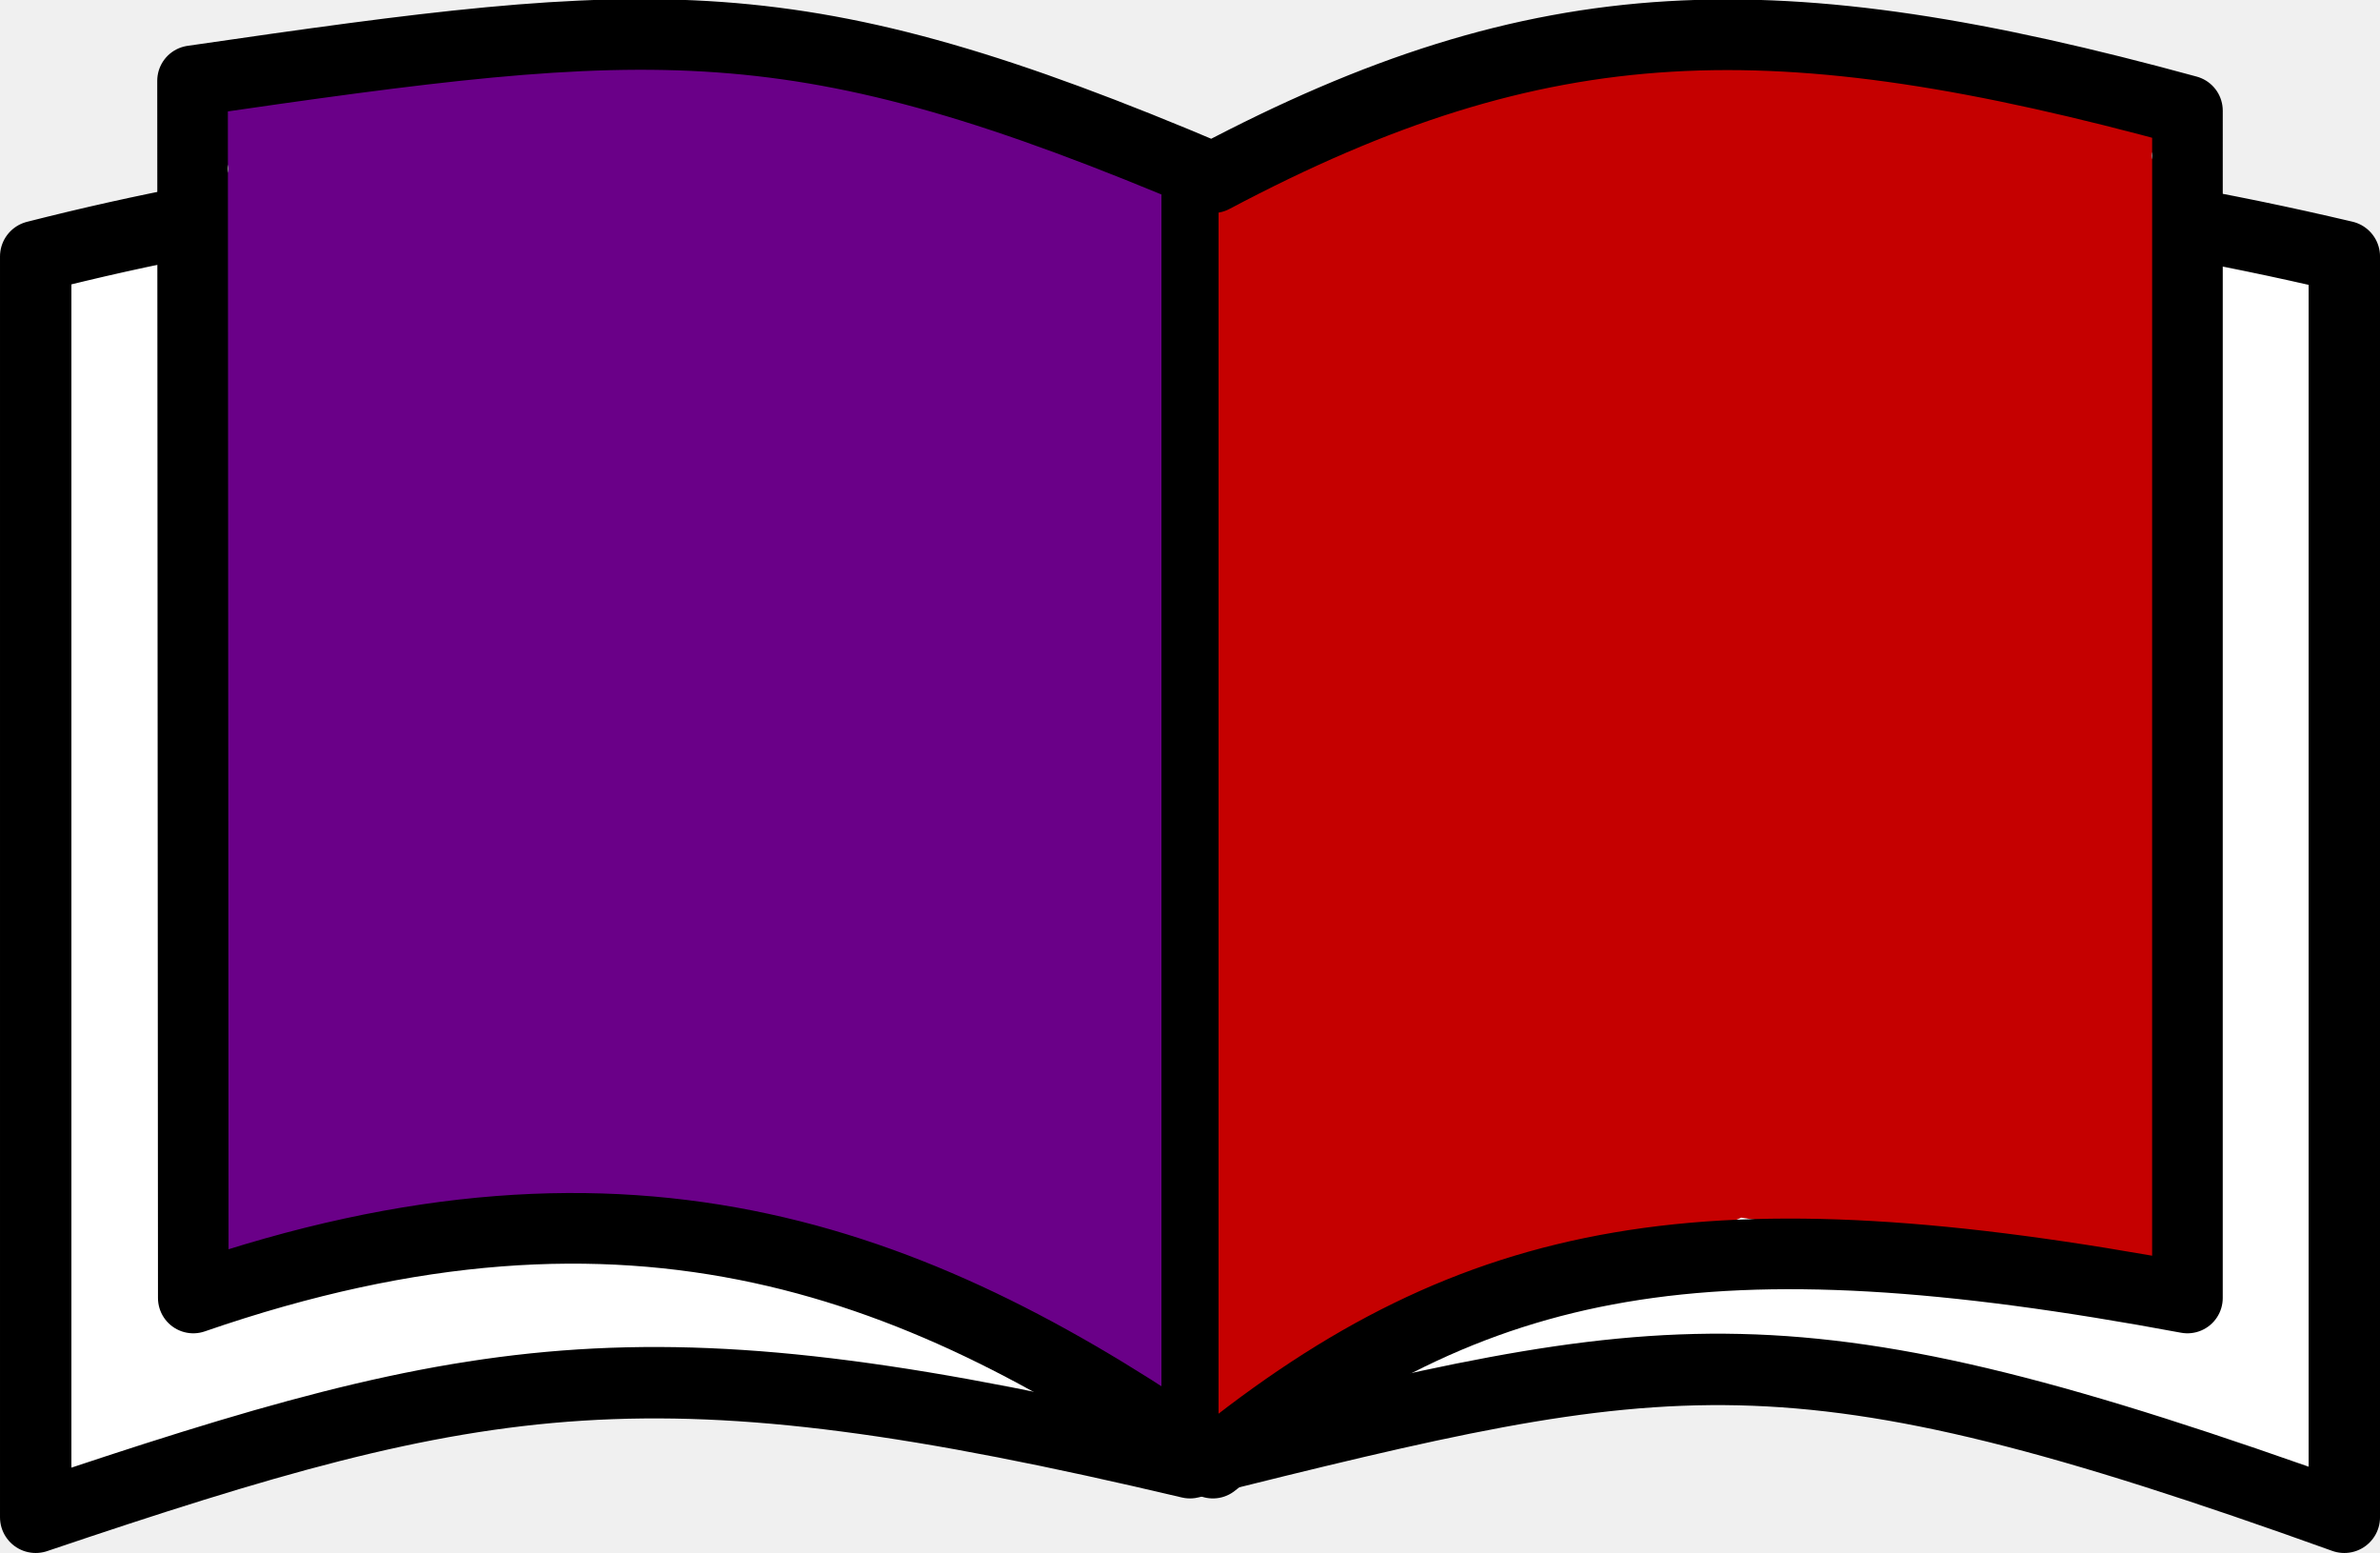
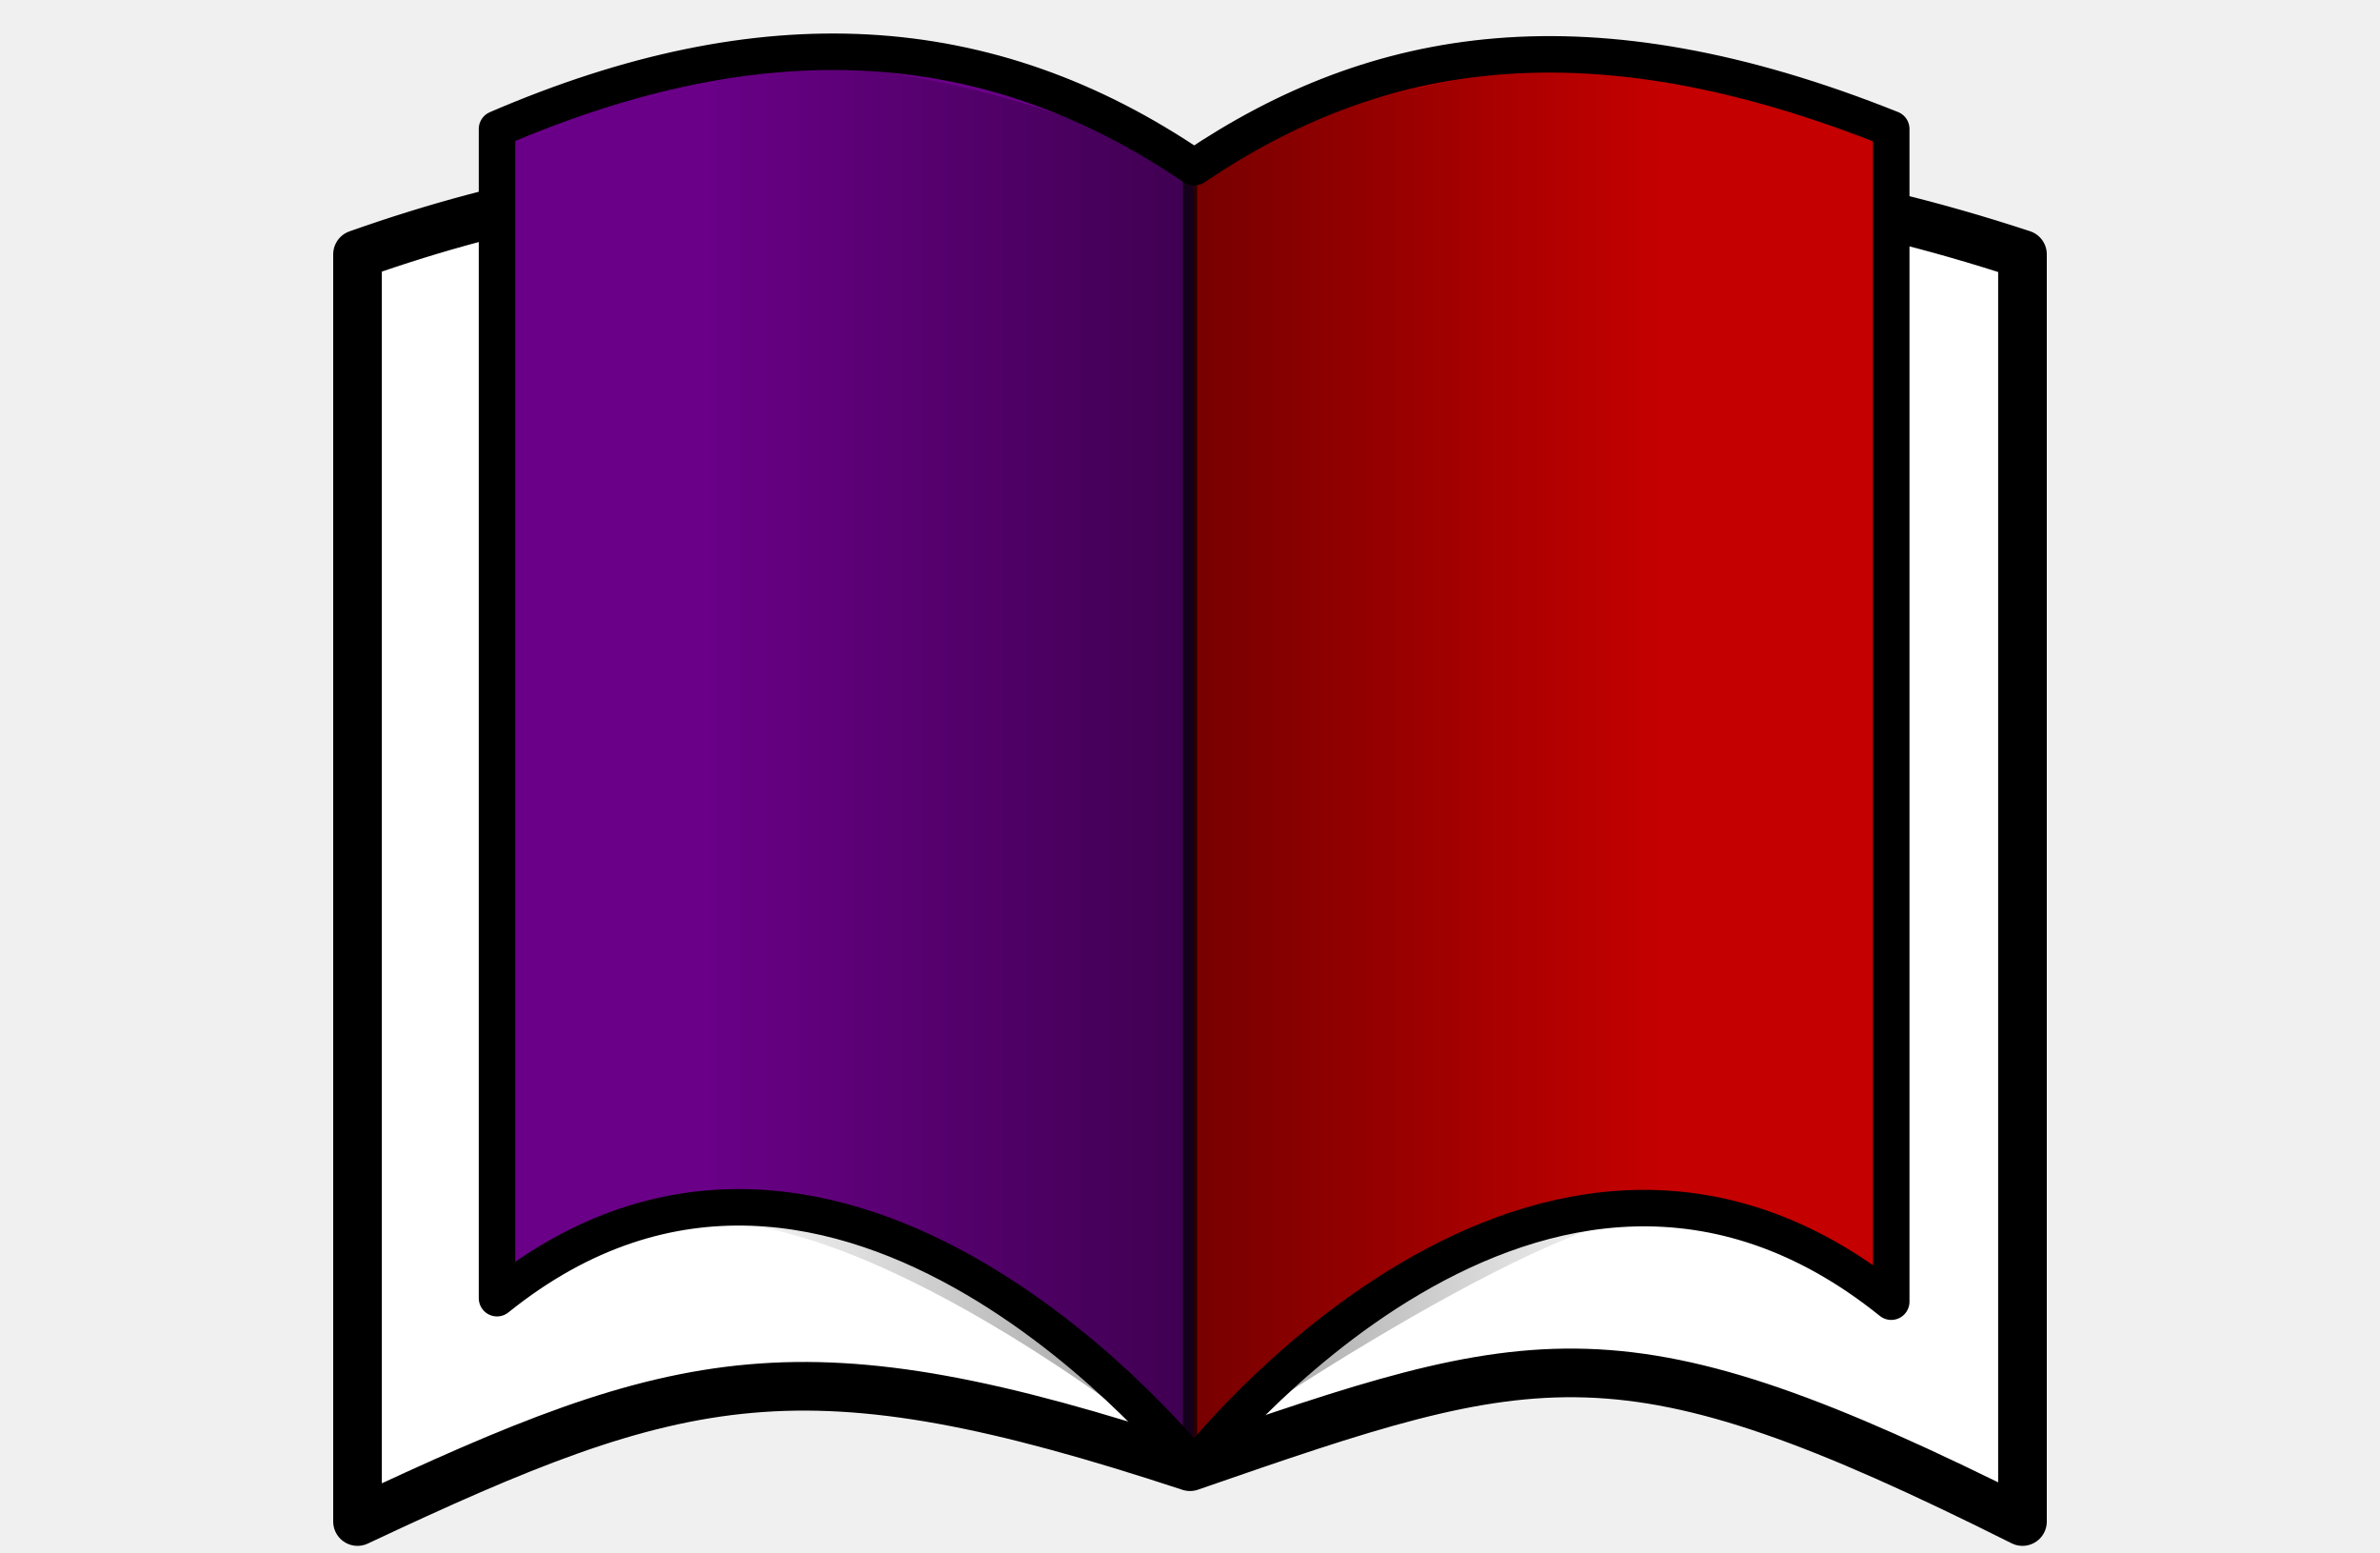
- <svg xmlns="http://www.w3.org/2000/svg" width="166.667mm" height="108.732mm" viewBox="0 0 166.667 108.732" version="1.1" id="svg1">
-   <defs id="defs1" />
+ <svg xmlns="http://www.w3.org/2000/svg" xmlns:xlink="http://www.w3.org/1999/xlink" width="166.667mm" height="108.732mm" viewBox="0 0 166.667 108.732" version="1.1" id="svg1">
+   <defs id="defs1">
+     <linearGradient id="linearGradient31">
+       <stop style="stop-color:#000000;stop-opacity:0.014;" offset="0" id="stop34" />
+       <stop style="stop-color:#000000;stop-opacity:0.4;" offset="0.497" id="stop31" />
+       <stop style="stop-color:#000000;stop-opacity:0;" offset="1" id="stop32" />
+     </linearGradient>
+     <linearGradient id="linearGradient24">
+       <stop style="stop-color:#6a0088;stop-opacity:1;" offset="0" id="stop25" />
+       <stop style="stop-color:#6a0088;stop-opacity:1;" offset="0.5" id="stop26" />
+       <stop style="stop-color:#c50000;stop-opacity:1;" offset="0.5" id="stop27" />
+       <stop style="stop-color:#c50000;stop-opacity:1;" offset="1" id="stop24" />
+     </linearGradient>
+     <linearGradient xlink:href="#linearGradient24" id="linearGradient25" x1="30.816" y1="126.172" x2="169.195" y2="126.172" gradientUnits="userSpaceOnUse" spreadMethod="repeat" gradientTransform="matrix(0.7211998,0,0,1.005059,28.17044,-0.6098115)" />
+     <linearGradient xlink:href="#linearGradient31" id="linearGradient32" x1="94.754" y1="128.938" x2="105.257" y2="128.938" gradientUnits="userSpaceOnUse" gradientTransform="matrix(6.327753,0,0,1.085497,-532.8041,-13.5878)" />
+   </defs>
  <g id="layer1" transform="translate(-16.67172,-73.03754)">
-     <path id="rect1" style="fill:#ffffff;stroke:#000000;stroke-width:5;stroke-linecap:round;stroke-linejoin:round" d="m 19.172,90.993 c 30.686,-7.794 56.917,-6.973 80.834,2.619 21.173,-8.418 45.696,-10.9 80.834,-2.619 V 179.27 c -39.068,-14.034 -46.921,-12.257 -80.834,-3.82 -37.703,-8.911 -49.194,-6.866 -80.834,3.82 z" />
-     <path id="rect4" style="fill:#6a0088;stroke:#000000;stroke-width:0;stroke-linecap:round;stroke-linejoin:round" d="m 32.365,85.505 c 1.631,-1.797 -3.932,-2.529 -2.208,-3.803 18.654,-13.781 50.514,-3.743 69.848,3.803 v 86.58 l -38.596,-12.879 -31.202,4.709 z" />
-     <path id="rect4-2" style="fill:#c50000;fill-opacity:1;stroke:#000000;stroke-width:0;stroke-linecap:round;stroke-linejoin:round" d="m 167.648,84.59 c -1.631,-1.797 4.216,-3.054 2.208,-3.803 -20.786,-7.75 -50.434,-2.745 -69.848,3.803 l -0.002,90.86 38.598,-17.158 31.202,4.709 z" />
-     <path id="path2" style="fill:#ffffff;fill-opacity:0;stroke:#000000;stroke-width:4.945;stroke-linecap:round;stroke-linejoin:round" d="m 30.155,78.695 c 32.545,-4.728 42.088,-5.673 71.454,6.788 23.123,-12.248 39.435,-12.567 68.246,-4.696 l -9.7e-4,83.13 c -33.389,-6.222 -49.789,-3.371 -68.245,11.561 -20.147,-14.002 -40.477,-22.253 -71.402,-11.561 z" />
-     <path style="fill:#0000ff;fill-opacity:1;stroke:#000000;stroke-width:4;stroke-linecap:round;stroke-linejoin:round;stroke-dasharray:none;stroke-opacity:1" d="m 100.005,85.505 v 89.944 0 z" id="path3" />
+     <path id="rect1" style="display:inline;fill:#ffffff;stroke:#000000;stroke-width:3.406;stroke-linecap:round;stroke-linejoin:round;stroke-dasharray:none" d="m 41.708,90.844 c 22.131,-7.833 41.049,-7.008 58.297,2.632 15.27,-8.46 32.956,-10.955 58.297,-2.632 v 88.724 c -28.176,-14.105 -33.839,-12.319 -58.297,-3.839 -27.192,-8.956 -35.479,-6.9 -58.297,3.839 z" />
+     <path id="path2" style="display:inline;mix-blend-mode:normal;fill:url(#linearGradient25);fill-rule:evenodd;stroke:#000000;stroke-width:2.554;stroke-linecap:round;stroke-linejoin:round;stroke-dasharray:none" d="m 51.476,82.066 c 18.532,-7.988 34.374,-7.146 48.818,2.684 12.787,-8.627 27.597,-11.171 48.818,-2.684 v 82.11 c -24.593,-19.788 -48.818,11.551 -48.818,11.551 0,0 -24.691,-31.21 -48.818,-11.797 z" />
+     <path id="rect29" style="display:inline;fill:url(#linearGradient32);fill-rule:evenodd;stroke-width:2.657;stroke-linecap:round" d="m 66.774,77.297 c 11.909,-0.107 22.986,2.437 33.231,7.632 9.713,-4.997 20.79,-7.541 33.231,-7.632 v 80.882 c -6.632,-1.256 -33.231,16.517 -33.231,17.271 0,0 -19.643,-16.285 -33.231,-16.887 V 96.927 Z" />
+     <rect style="fill:#000000;fill-opacity:0.667;fill-rule:evenodd;stroke:none;stroke-width:0.523;stroke-linecap:round;stroke-dasharray:none;stroke-opacity:1;opacity:1" id="rect34" width="1" height="89.612" x="99.505" y="84.93" />
  </g>
</svg>
